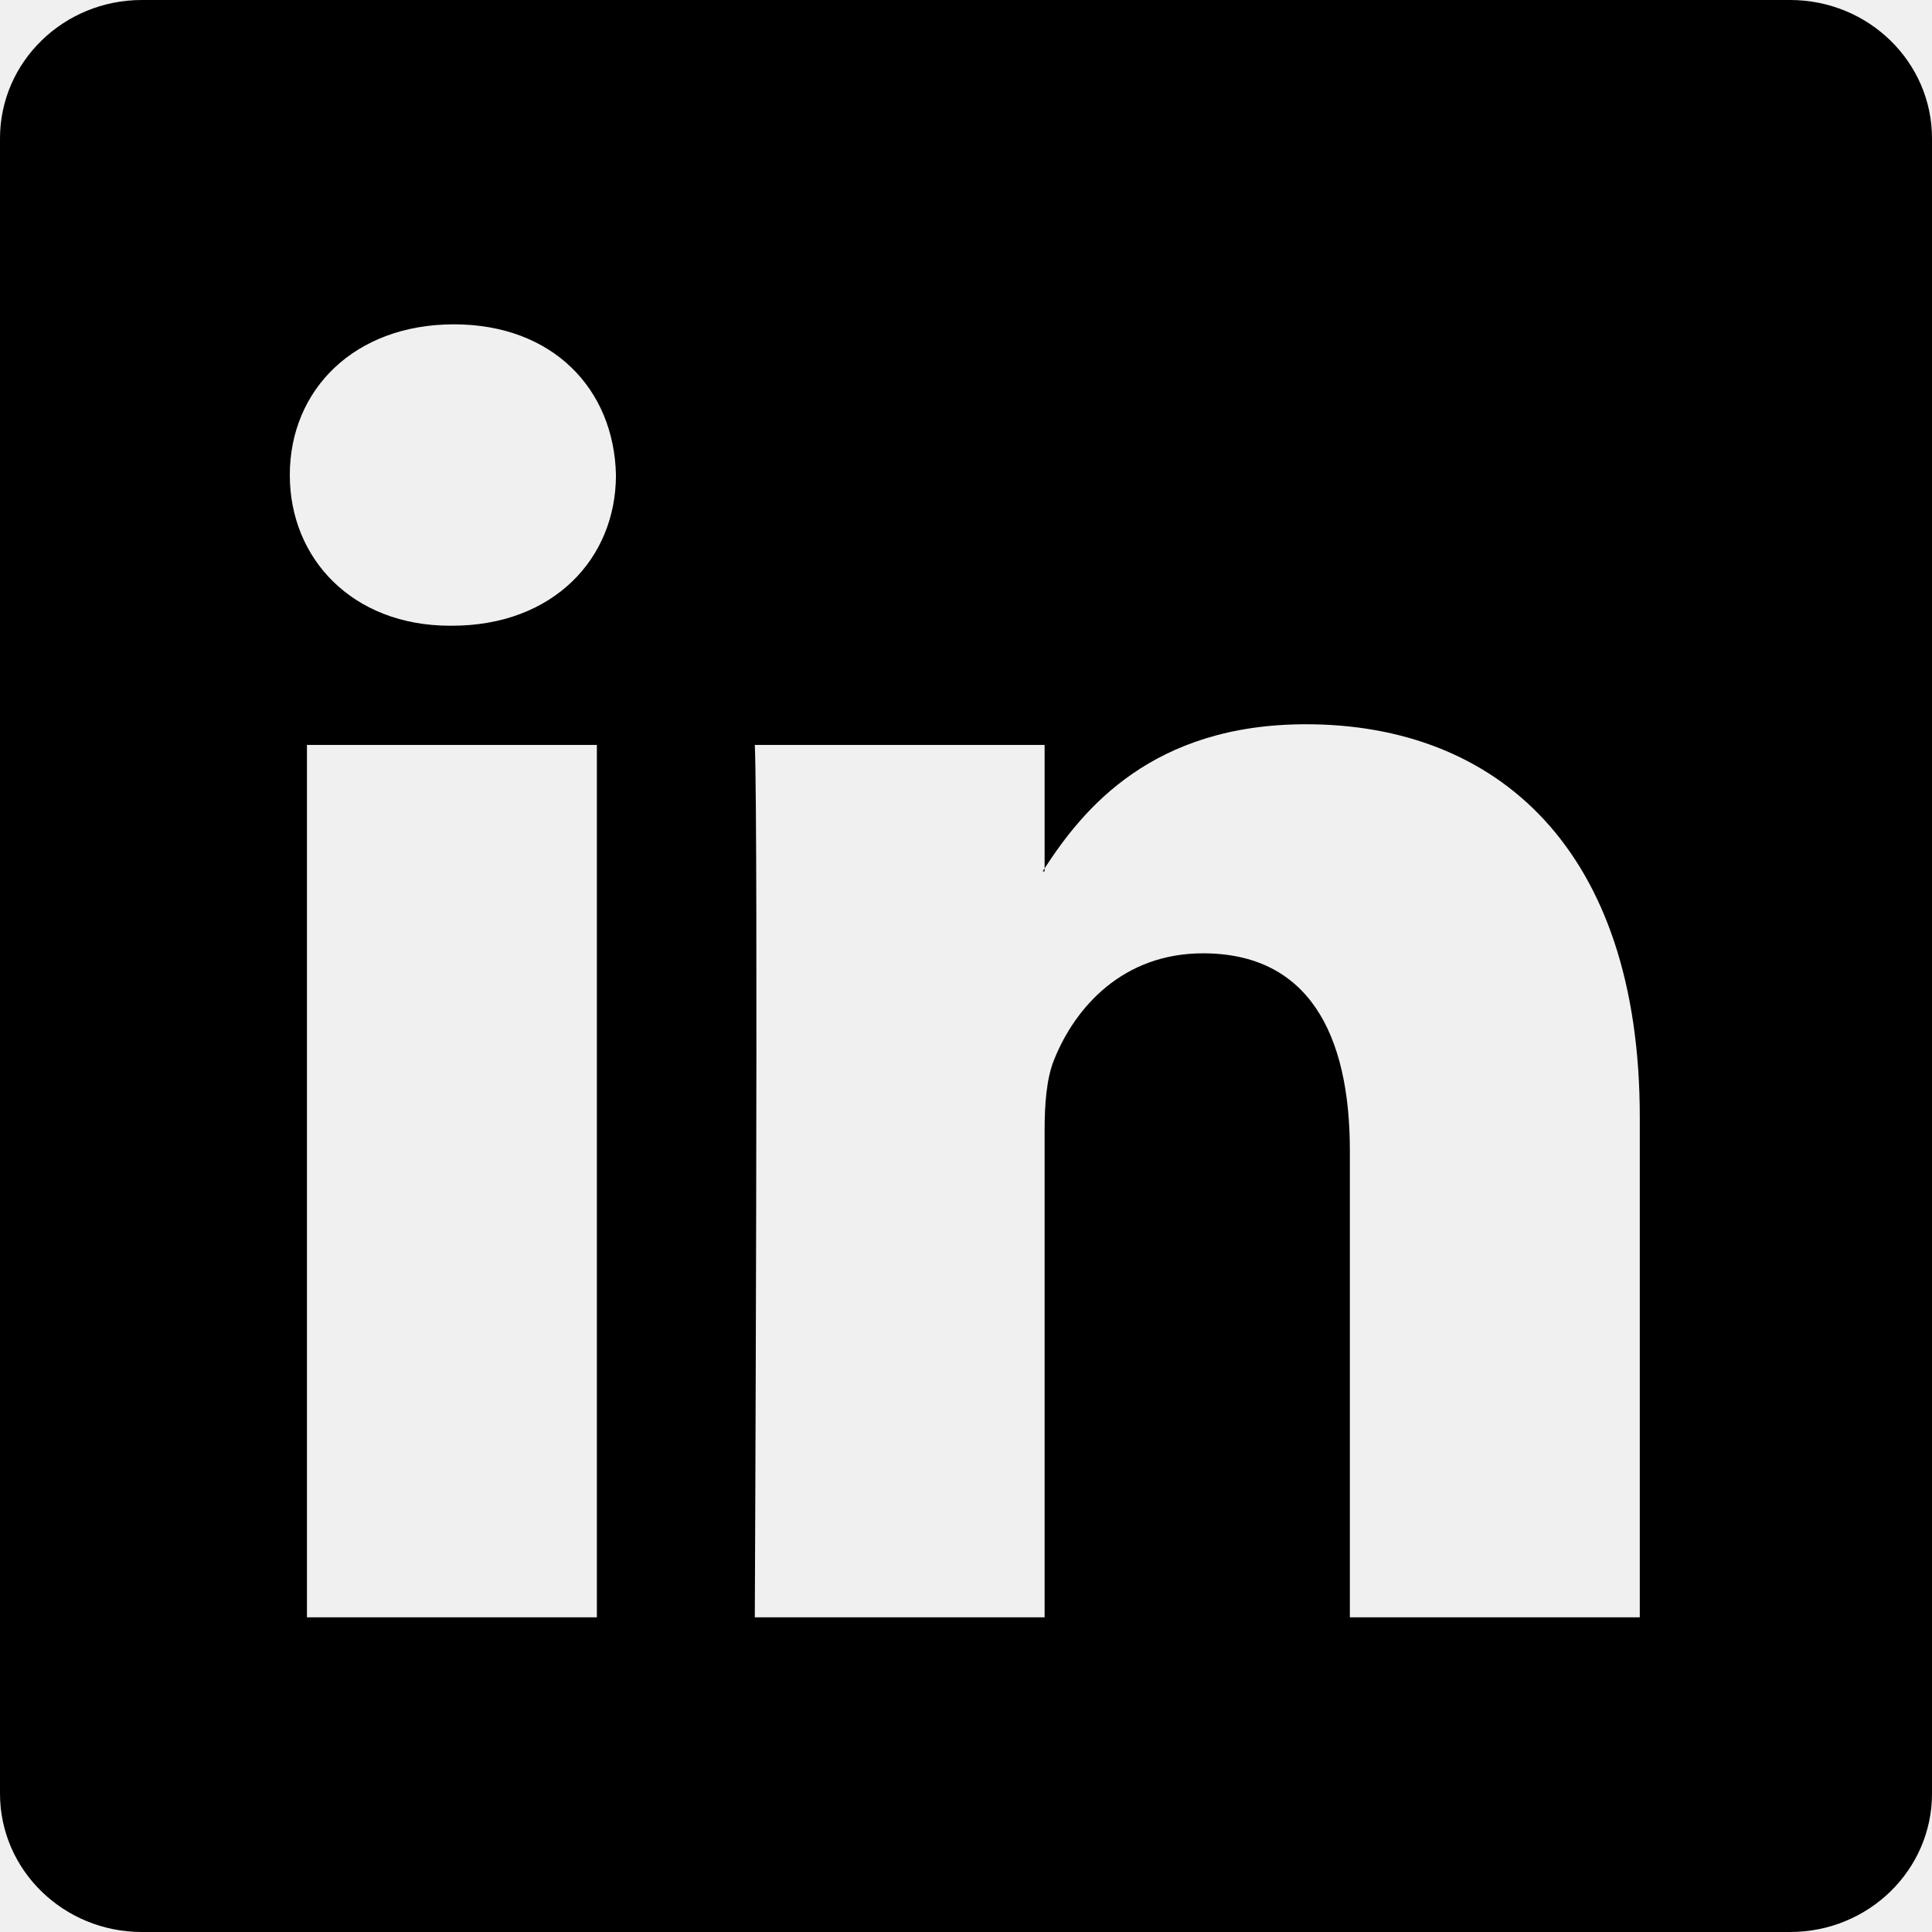
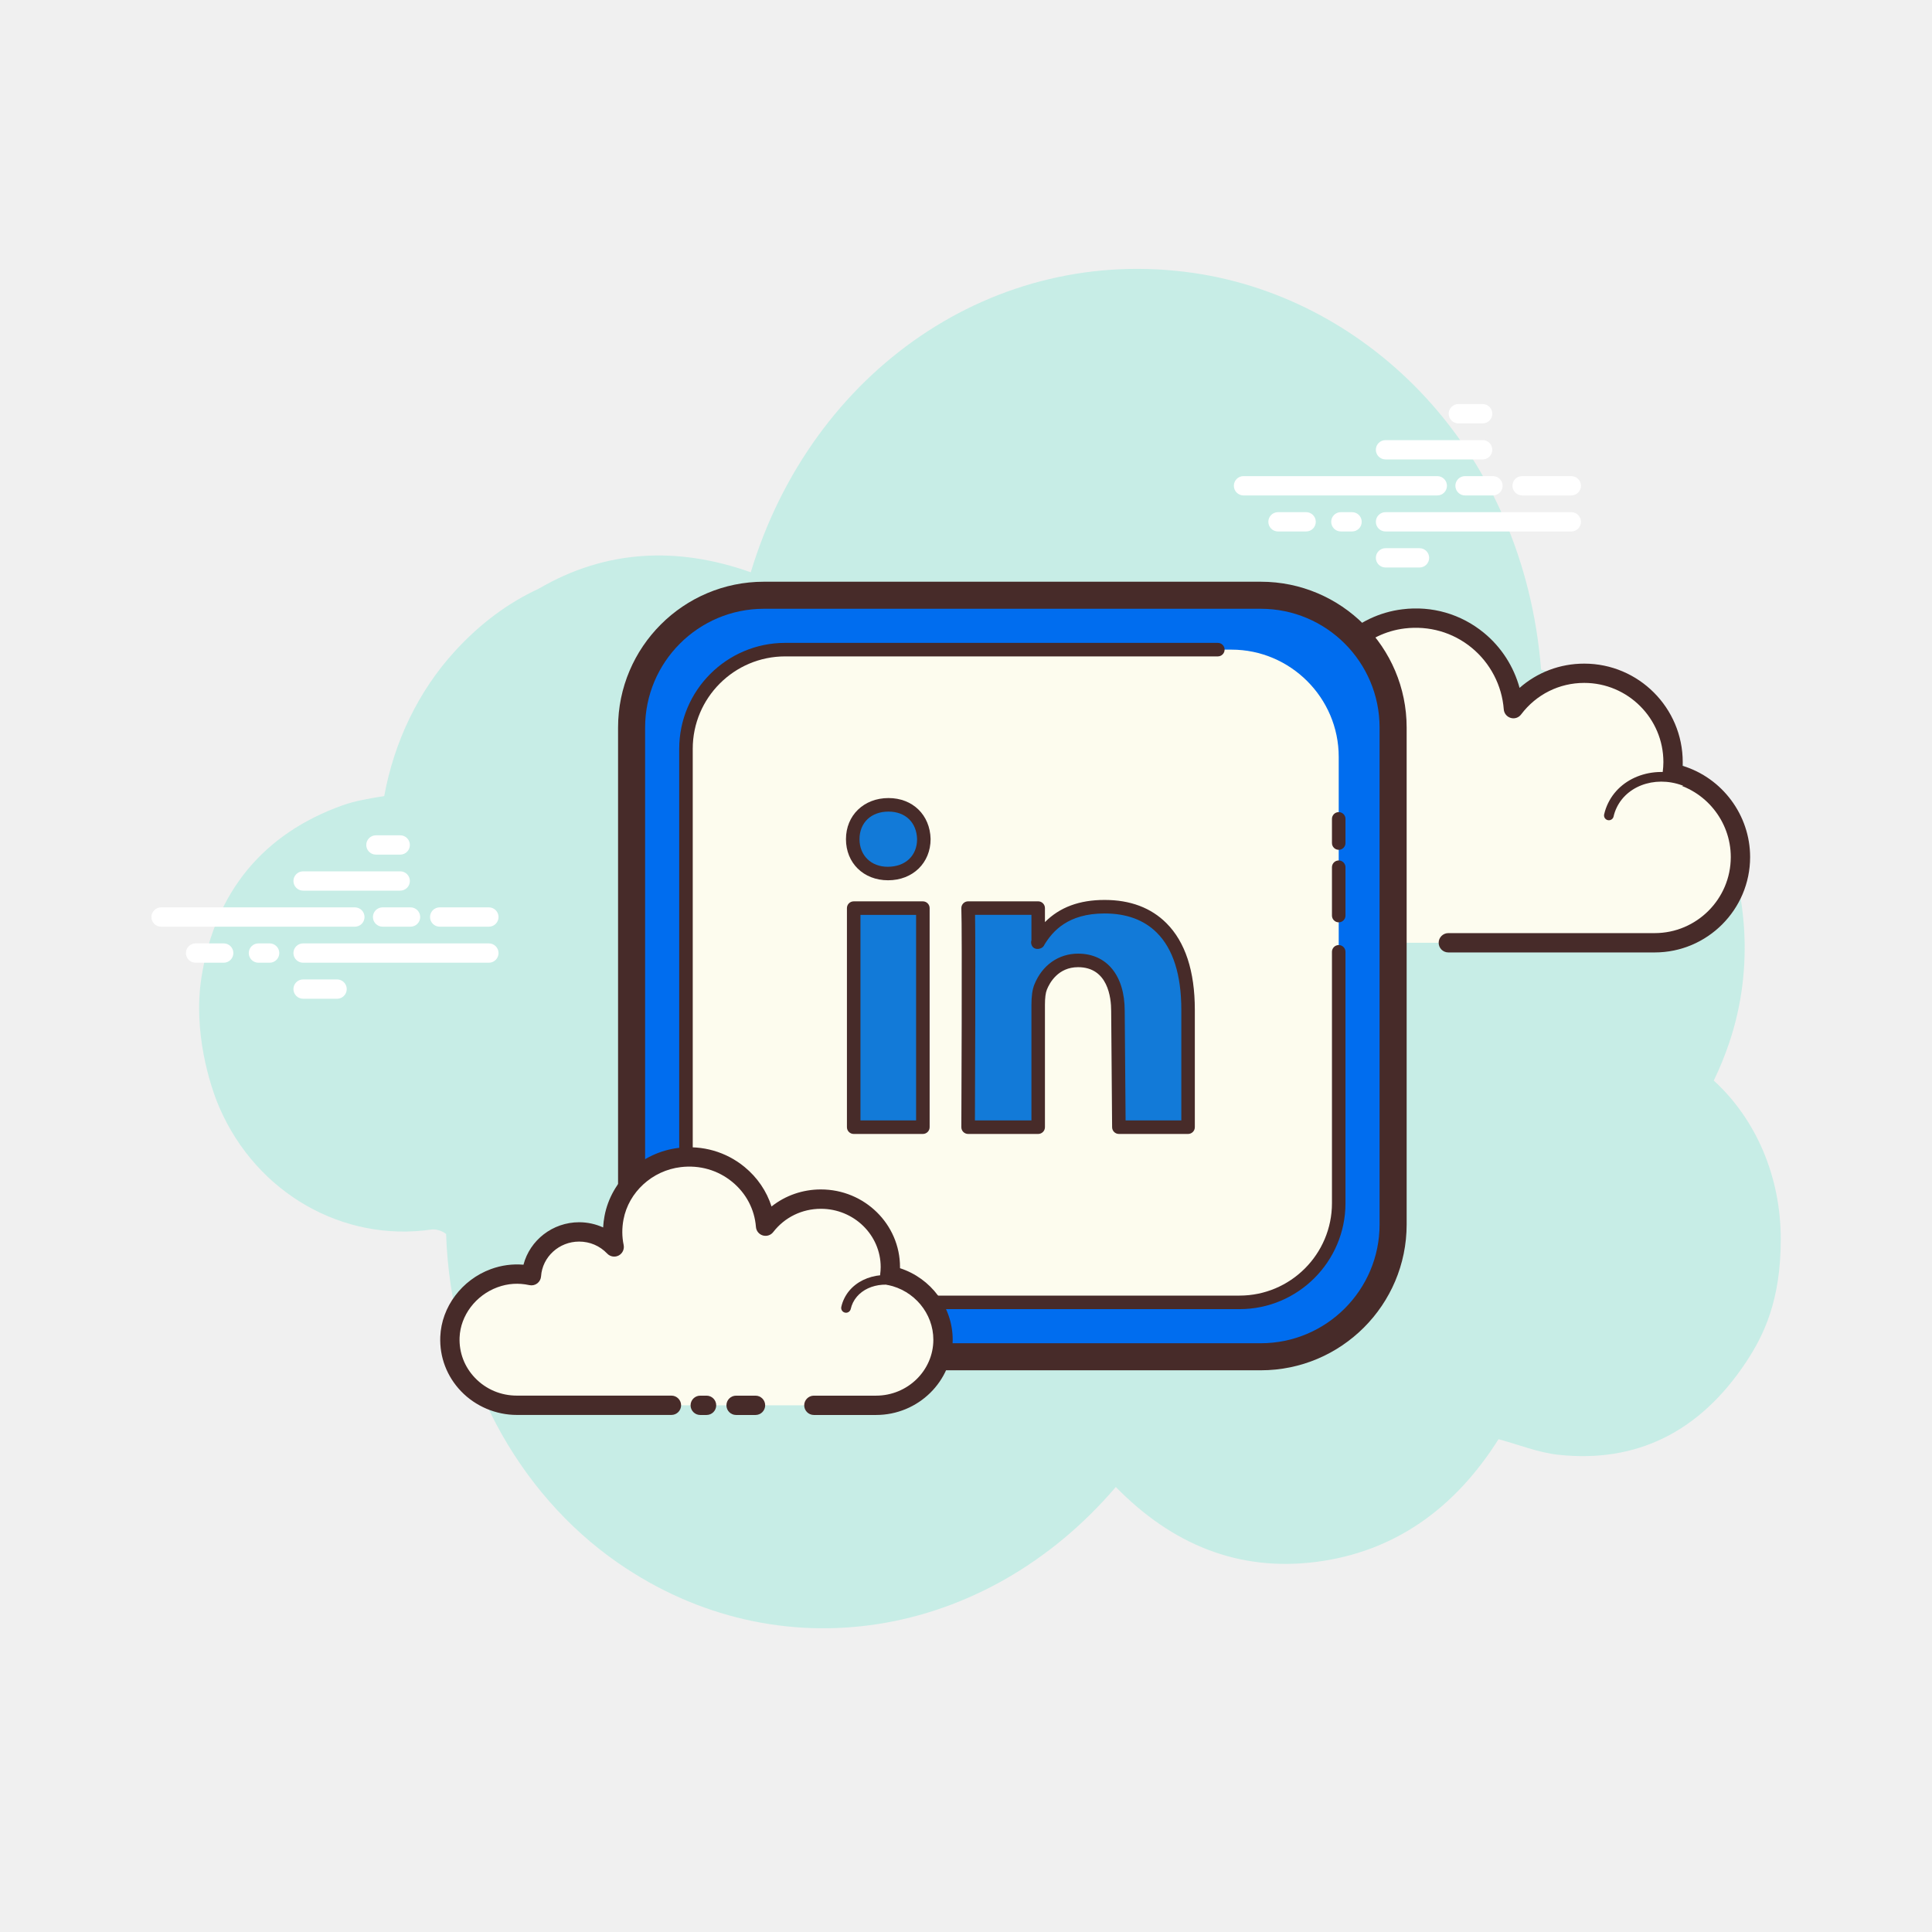
- <svg xmlns="http://www.w3.org/2000/svg" width="16" height="16" fill="currentColor" class="bi bi-linkedin" viewBox="0 0 16 16">
-   <path d="M0 1.146C0 .513.526 0 1.175 0h13.65C15.474 0 16 .513 16 1.146v13.708c0 .633-.526 1.146-1.175 1.146H1.175C.526 16 0 15.487 0 14.854zm4.943 12.248V6.169H2.542v7.225zm-1.2-8.212c.837 0 1.358-.554 1.358-1.248-.015-.709-.52-1.248-1.342-1.248S2.4 3.226 2.4 3.934c0 .694.521 1.248 1.327 1.248zm4.908 8.212V9.359c0-.216.016-.432.08-.586.173-.431.568-.878 1.232-.878.869 0 1.216.662 1.216 1.634v3.865h2.401V9.25c0-2.22-1.184-3.252-2.764-3.252-1.274 0-1.845.7-2.165 1.193v.025h-.016l.016-.025V6.169h-2.4c.03.678 0 7.225 0 7.225z" />
+ <svg xmlns="http://www.w3.org/2000/svg" viewBox="0 0 100 100" width="100px" height="100px">
+   <path fill="#c7ede6" d="M88.704,55.929c0.3-0.616,0.566-1.264,0.796-1.943c2.633-7.77-1.349-17.078-9.733-19.325C78.86,23.278,70.86,15.469,61.826,14.136C51.485,12.611,42.011,19.18,38.86,29.621c-3.799-1.346-7.501-1.182-10.99,0.857c-1.583,0.732-3.031,1.812-4.33,3.233c-1.907,2.086-3.147,4.719-3.652,7.495c-0.748,0.118-1.483,0.236-2.176,0.484c-4.04,1.449-6.589,4.431-7.288,8.923c-0.435,2.797,0.443,5.587,0.933,6.714c1.935,4.455,6.422,6.98,10.981,6.312c0.227-0.033,0.557,0.069,0.752,0.233c0.241,7.12,3.698,13.417,8.884,17.014C40.295,86.659,51,84.88,57.754,76.966c2.894,2.96,6.338,4.398,10.384,3.876c4.023-0.519,7.147-2.739,9.426-6.349c1.053,0.283,2.051,0.691,3.083,0.804c4.042,0.442,7.324-1.165,9.732-4.8c0.922-1.391,1.793-3.194,1.793-6.354C92.174,60.886,90.88,57.919,88.704,55.929z" />
+   <path fill="#fff" d="M18.369 47.965H8.338c-.276 0-.5-.224-.5-.5s.224-.5.5-.5h10.03c.276 0 .5.224.5.5S18.645 47.965 18.369 47.965zM21.249 47.965h-1.446c-.276 0-.5-.224-.5-.5s.224-.5.5-.5h1.446c.276 0 .5.224.5.5S21.526 47.965 21.249 47.965zM25.304 47.965h-2.546c-.276 0-.5-.224-.5-.5s.224-.5.5-.5h2.546c.276 0 .5.224.5.5S25.58 47.965 25.304 47.965zM25.304 49.83h-9.616c-.276 0-.5-.224-.5-.5s.224-.5.5-.5h9.616c.276 0 .5.224.5.5S25.58 49.83 25.304 49.83zM13.956 49.83h-.58c-.276 0-.5-.224-.5-.5s.224-.5.5-.5h.58c.276 0 .5.224.5.5S14.233 49.83 13.956 49.83zM11.579 49.83h-1.456c-.276 0-.5-.224-.5-.5s.224-.5.5-.5h1.456c.276 0 .5.224.5.5S11.856 49.83 11.579 49.83zM20.715 46.1h-5.027c-.276 0-.5-.224-.5-.5s.224-.5.5-.5h5.027c.276 0 .5.224.5.5S20.992 46.1 20.715 46.1zM20.715 44.235h-1.257c-.276 0-.5-.224-.5-.5s.224-.5.5-.5h1.257c.276 0 .5.224.5.5S20.992 44.235 20.715 44.235zM17.447 51.695h-1.759c-.276 0-.5-.224-.5-.5s.224-.5.5-.5h1.759c.276 0 .5.224.5.5S17.723 51.695 17.447 51.695zM74.394 25.644h-10.03c-.276 0-.5-.224-.5-.5s.224-.5.5-.5h10.03c.276 0 .5.224.5.5S74.671 25.644 74.394 25.644zM77.276 25.644H75.83c-.276 0-.5-.224-.5-.5s.224-.5.5-.5h1.446c.276 0 .5.224.5.5S77.552 25.644 77.276 25.644zM81.33 25.644h-2.546c-.276 0-.5-.224-.5-.5s.224-.5.5-.5h2.546c.276 0 .5.224.5.5S81.606 25.644 81.33 25.644zM81.33 27.509h-9.616c-.276 0-.5-.224-.5-.5s.224-.5.5-.5h9.616c.276 0 .5.224.5.5S81.606 27.509 81.33 27.509zM69.982 27.509h-.58c-.276 0-.5-.224-.5-.5s.224-.5.5-.5h.58c.276 0 .5.224.5.5S70.259 27.509 69.982 27.509zM67.605 27.509h-1.456c-.276 0-.5-.224-.5-.5s.224-.5.5-.5h1.456c.276 0 .5.224.5.5S67.882 27.509 67.605 27.509zM76.741 23.78h-5.027c-.276 0-.5-.224-.5-.5s.224-.5.5-.5h5.027c.276 0 .5.224.5.5S77.017 23.78 76.741 23.78zM76.741 21.914h-1.257c-.276 0-.5-.224-.5-.5s.224-.5.5-.5h1.257c.276 0 .5.224.5.5S77.017 21.914 76.741 21.914zM73.473 29.374h-1.759c-.276 0-.5-.224-.5-.5s.224-.5.5-.5h1.759c.276 0 .5.224.5.5S73.749 29.374 73.473 29.374z" />
+   <path fill="#fdfcef" d="M74.965,48.798c0,0,10.616,0,10.681,0c2.452,0,4.439-1.987,4.439-4.439c0-2.139-1.513-3.924-3.527-4.344c0.023-0.187,0.039-0.377,0.039-0.57c0-2.539-2.058-4.598-4.597-4.598c-1.499,0-2.827,0.721-3.666,1.831c-0.215-2.826-2.739-5.007-5.693-4.646c-2.16,0.264-3.947,1.934-4.344,4.073c-0.127,0.686-0.114,1.352,0.013,1.977c-0.579-0.624-1.403-1.016-2.322-1.016c-1.68,0-3.052,1.308-3.16,2.961c-0.763-0.169-1.593-0.158-2.467,0.17c-1.671,0.627-2.861,2.2-2.93,3.983c-0.099,2.533,1.925,4.617,4.435,4.617c0.191,0,0.861,0,1.015,0h9.218" />
+   <path fill="#472b29" d="M85.646,49.298H74.965c-0.276,0-0.5-0.224-0.5-0.5s0.224-0.5,0.5-0.5h10.681c2.172,0,3.939-1.767,3.939-3.939c0-1.855-1.316-3.477-3.129-3.855c-0.254-0.053-0.425-0.292-0.394-0.55c0.021-0.167,0.035-0.336,0.035-0.509c0-2.259-1.838-4.098-4.098-4.098c-1.292,0-2.483,0.595-3.267,1.633c-0.125,0.167-0.339,0.24-0.54,0.178c-0.199-0.059-0.342-0.234-0.357-0.442c-0.094-1.238-0.7-2.401-1.663-3.19c-0.973-0.798-2.207-1.15-3.471-0.997c-1.947,0.238-3.556,1.747-3.913,3.668c-0.112,0.601-0.108,1.201,0.011,1.786c0.045,0.22-0.062,0.442-0.261,0.545c-0.198,0.103-0.443,0.06-0.595-0.104c-0.513-0.552-1.208-0.856-1.956-0.856c-1.4,0-2.569,1.095-2.661,2.494c-0.01,0.146-0.082,0.28-0.199,0.367c-0.117,0.087-0.267,0.118-0.408,0.088c-0.754-0.166-1.468-0.117-2.183,0.15c-1.499,0.562-2.546,1.983-2.606,3.535c-0.042,1.083,0.347,2.109,1.096,2.889c0.75,0.78,1.758,1.209,2.839,1.209h10.233c0.276,0,0.5,0.224,0.5,0.5s-0.224,0.5-0.5,0.5H61.866c-1.355,0-2.62-0.539-3.56-1.516c-0.939-0.978-1.428-2.263-1.375-3.621c0.076-1.948,1.383-3.729,3.254-4.432c0.721-0.27,1.465-0.363,2.221-0.279c0.362-1.655,1.842-2.884,3.582-2.884c0.603,0,1.194,0.151,1.72,0.431c0.004-0.327,0.036-0.655,0.097-0.983c0.436-2.346,2.399-4.188,4.775-4.478c1.536-0.193,3.039,0.243,4.226,1.216c0.899,0.737,1.543,1.742,1.847,2.851c0.919-0.808,2.095-1.256,3.347-1.256c2.811,0,5.098,2.287,5.098,5.098c0,0.064-0.001,0.128-0.004,0.192c2.048,0.628,3.492,2.547,3.492,4.723C90.585,47.082,88.369,49.298,85.646,49.298z" />
+   <path fill="#fdfcef" d="M72.392,39.019c-1.642-0.108-3.055,1.026-3.157,2.533c-0.013,0.187-0.004,0.371,0.023,0.55c-0.317-0.358-0.786-0.6-1.324-0.636c-0.985-0.065-1.836,0.586-1.959,1.471c-0.179-0.049-0.366-0.082-0.56-0.095c-1.437-0.094-2.674,0.898-2.762,2.216" />
+   <path fill="#472b29" d="M62.654,45.309c-0.006,0-0.012,0-0.017,0c-0.138-0.009-0.242-0.128-0.233-0.266c0.099-1.453,1.446-2.543,3.028-2.449c0.117,0.008,0.235,0.022,0.353,0.044c0.26-0.878,1.158-1.492,2.166-1.42c0.371,0.024,0.728,0.141,1.034,0.332c0-0.005,0.001-0.009,0.001-0.014c0.11-1.641,1.646-2.868,3.423-2.765c0.138,0.009,0.242,0.128,0.233,0.266c-0.009,0.138-0.125,0.241-0.266,0.233c-1.513-0.103-2.799,0.933-2.891,2.3c-0.011,0.164-0.004,0.331,0.021,0.497c0.017,0.109-0.041,0.217-0.142,0.264c-0.099,0.047-0.219,0.023-0.293-0.061c-0.284-0.321-0.704-0.522-1.152-0.552c-0.852-0.056-1.59,0.496-1.695,1.256c-0.01,0.071-0.05,0.134-0.11,0.174c-0.061,0.04-0.134,0.052-0.204,0.033c-0.17-0.046-0.342-0.075-0.51-0.086c-1.298-0.083-2.417,0.805-2.497,1.983C62.894,45.208,62.785,45.309,62.654,45.309z" />
+   <path fill="#fdfcef" d="M87.443,40.535c-1.543-0.727-3.327-0.213-3.985,1.15c-0.082,0.169-0.142,0.344-0.182,0.521" />
+   <path fill="#472b29" d="M83.275,42.456c-0.018,0-0.037-0.002-0.056-0.006c-0.135-0.031-0.219-0.165-0.188-0.299c0.045-0.199,0.113-0.393,0.201-0.574c0.716-1.484,2.655-2.051,4.317-1.267c0.125,0.059,0.179,0.208,0.12,0.333c-0.059,0.125-0.208,0.178-0.333,0.12c-1.417-0.668-3.056-0.205-3.654,1.033c-0.072,0.148-0.127,0.305-0.164,0.468C83.493,42.377,83.39,42.456,83.275,42.456z" />
+   <path fill="#006def" d="M65.26,70.226H39.538c-3.766,0-6.847-3.081-6.847-6.847V37.657c0-3.766,3.081-6.847,6.847-6.847H65.26c3.766,0,6.847,3.081,6.847,6.847v25.722C72.108,67.145,69.026,70.226,65.26,70.226z" />
+   <path fill="#472b29" d="M65.26,70.926H39.538c-4.162,0-7.547-3.386-7.547-7.547V37.657c0-4.162,3.386-7.547,7.547-7.547H65.26c4.162,0,7.548,3.386,7.548,7.547v25.722C72.808,67.541,69.422,70.926,65.26,70.926z M39.538,31.51c-3.39,0-6.147,2.757-6.147,6.147v25.722c0,3.39,2.757,6.147,6.147,6.147H65.26c3.39,0,6.147-2.757,6.147-6.147V37.657c0-3.39-2.758-6.147-6.147-6.147H39.538z" />
+   <path fill="#fdfcee" d="M63.743,67.411H41.055c-3.052,0-5.549-2.497-5.549-5.549V39.174c0-3.052,2.497-5.549,5.549-5.549h22.688c3.052,0,5.549,2.497,5.549,5.549v22.688C69.292,64.914,66.795,67.411,63.743,67.411z" />
+   <path fill="#472b29" d="M64.158,67.761H40.64c-3.024,0-5.484-2.46-5.484-5.484V38.759c0-3.024,2.46-5.484,5.484-5.484h22.395c0.193,0,0.35,0.157,0.35,0.35s-0.157,0.35-0.35,0.35H40.64c-2.638,0-4.784,2.146-4.784,4.784v23.517c0,2.638,2.146,4.784,4.784,4.784h23.518c2.638,0,4.784-2.146,4.784-4.784v-13.01c0-0.193,0.157-0.35,0.35-0.35s0.35,0.157,0.35,0.35v13.01C69.642,65.301,67.182,67.761,64.158,67.761z" />
+   <path fill="#472b29" d="M69.292 47.74c-.193 0-.35-.157-.35-.35v-2.503c0-.193.157-.35.35-.35s.35.157.35.35v2.503C69.642 47.583 69.485 47.74 69.292 47.74zM69.292 43.986c-.193 0-.35-.157-.35-.35v-1.251c0-.193.157-.35.35-.35s.35.157.35.35v1.251C69.642 43.829 69.485 43.986 69.292 43.986z" />
+   <path fill="#127ad8" d="M61.494,52.268v6.075h-3.581l-0.05-6.023c0-1.525-0.694-2.609-2.063-2.609c-1.045,0-1.664,0.699-1.938,1.378c-0.098,0.241-0.127,0.581-0.127,0.92v6.334h-3.627c0,0,0.049-10.276,0-11.339h3.627v1.75c-0.008,0.013-0.016,0.027-0.025,0.04h0.025v-0.04c0.504-0.842,1.424-1.822,3.433-1.822C59.657,46.927,61.494,48.478,61.494,52.268z M45.988,41.657c-1.12,0-1.851,0.768-1.851,1.778c0,0.987,0.709,1.778,1.808,1.778h0.021c1.142,0,1.851-0.791,1.851-1.778C47.793,42.426,47.105,41.657,45.988,41.657z M44.187,58.343h3.581V47.004h-3.581V58.343z" />
+   <path fill="#472b29" d="M61.494,58.693h-3.581c-0.192,0-0.349-0.155-0.35-0.347l-0.049-6.023c0-0.682-0.167-2.262-1.713-2.262c-1.033,0-1.473,0.811-1.613,1.159c-0.068,0.165-0.102,0.43-0.102,0.789v6.334c0,0.193-0.157,0.35-0.35,0.35h-3.627c-0.093,0-0.183-0.037-0.248-0.103c-0.066-0.066-0.103-0.156-0.102-0.249c0-0.103,0.048-10.28,0-11.322c-0.004-0.096,0.03-0.188,0.097-0.258c0.066-0.069,0.157-0.108,0.253-0.108h3.627c0.193,0,0.35,0.157,0.35,0.35v0.725c0.766-0.77,1.783-1.147,3.083-1.147c0.004,0,0.008,0,0.011,0c1.32,0,2.395,0.404,3.192,1.2c0.977,0.975,1.472,2.485,1.472,4.486v6.075C61.845,58.536,61.688,58.693,61.494,58.693z M58.261,57.993h2.884v-5.725c0-1.809-0.426-3.152-1.267-3.991c-0.662-0.661-1.57-0.996-2.698-0.996c-0.003,0-0.007,0-0.01,0c-1.889,0-2.681,0.912-3.111,1.616c-0.1,0.255-0.507,0.304-0.639,0.068c-0.052-0.093-0.068-0.203-0.033-0.299v-1.313h-2.918c0.03,1.875,0,8.947-0.007,10.639h2.925v-5.984c0-0.457,0.05-0.801,0.153-1.052c0.403-0.999,1.25-1.596,2.262-1.596c1.488,0,2.413,1.134,2.413,2.959L58.261,57.993z M47.768,58.693h-3.581c-0.193,0-0.35-0.157-0.35-0.35V47.004c0-0.193,0.157-0.35,0.35-0.35h3.581c0.193,0,0.35,0.157,0.35,0.35v11.339C48.118,58.536,47.961,58.693,47.768,58.693z M44.537,57.993h2.88V47.354h-2.88V57.993z M45.967,45.563c-1.272,0-2.18-0.895-2.18-2.128s0.926-2.128,2.201-2.128c1.252,0,2.149,0.872,2.18,2.119C48.168,44.668,47.242,45.563,45.967,45.563z M45.988,42.008c-0.897,0-1.5,0.574-1.5,1.428c0,0.841,0.6,1.428,1.458,1.428c0.919,0,1.522-0.574,1.522-1.428C47.446,42.572,46.866,42.008,45.988,42.008z" />
+   <path fill="#fdfcef" d="M42.126,72.739c1.71,0,3.194,0,3.215,0c1.916,0,3.469-1.52,3.469-3.396c0-1.636-1.182-3.001-2.756-3.323c0.018-0.143,0.031-0.288,0.031-0.436c0-1.942-1.609-3.517-3.593-3.517c-1.172,0-2.209,0.551-2.865,1.401c-0.168-2.162-2.141-3.83-4.45-3.554c-1.688,0.202-3.084,1.479-3.395,3.116c-0.1,0.525-0.089,1.034,0.01,1.512c-0.453-0.477-1.097-0.777-1.814-0.777c-1.313,0-2.385,1.001-2.47,2.265c-0.596-0.129-1.245-0.121-1.928,0.13c-1.306,0.48-2.236,1.683-2.29,3.047c-0.077,1.937,1.504,3.532,3.467,3.532c0.149,0,0.673,0,0.794,0h7.204 M36.245,72.739h0.327" />
+   <path fill="#472b29" d="M45.341,73.239h-3.215c-0.276,0-0.5-0.224-0.5-0.5s0.224-0.5,0.5-0.5h3.215c1.637,0,2.969-1.299,2.969-2.896c0-1.362-0.991-2.554-2.356-2.833c-0.256-0.052-0.429-0.293-0.396-0.552c0.016-0.123,0.026-0.247,0.026-0.374c0-1.664-1.387-3.017-3.093-3.017c-0.978,0-1.877,0.439-2.47,1.206c-0.126,0.163-0.34,0.232-0.539,0.173c-0.198-0.059-0.339-0.234-0.355-0.44c-0.071-0.913-0.507-1.741-1.227-2.332c-0.743-0.609-1.687-0.882-2.665-0.764c-1.475,0.176-2.694,1.292-2.963,2.712c-0.084,0.443-0.082,0.886,0.008,1.318c0.045,0.219-0.06,0.441-0.258,0.545c-0.197,0.103-0.44,0.063-0.594-0.1c-0.38-0.4-0.896-0.621-1.452-0.621c-1.038,0-1.903,0.79-1.971,1.799c-0.01,0.145-0.082,0.278-0.198,0.366s-0.263,0.12-0.407,0.089c-0.569-0.123-1.109-0.087-1.649,0.11c-1.128,0.415-1.917,1.459-1.963,2.598c-0.031,0.782,0.253,1.526,0.8,2.095c0.568,0.591,1.337,0.916,2.167,0.916h7.998c0.276,0,0.5,0.224,0.5,0.5s-0.224,0.5-0.5,0.5h-7.998c-1.088,0-2.141-0.446-2.888-1.223c-0.737-0.767-1.12-1.771-1.078-2.828c0.062-1.539,1.114-2.944,2.618-3.497c0.549-0.201,1.117-0.276,1.688-0.228c0.332-1.268,1.507-2.198,2.882-2.198c0.431,0,0.854,0.094,1.241,0.269c0.011-0.199,0.035-0.398,0.073-0.597c0.35-1.844,1.924-3.291,3.827-3.519c1.245-0.149,2.462,0.2,3.417,0.983c0.668,0.548,1.147,1.255,1.399,2.048c0.717-0.568,1.61-0.882,2.557-0.882c2.257,0,4.093,1.802,4.093,4.017c0,0.02,0,0.04,0,0.06c1.604,0.52,2.727,2.012,2.727,3.7C49.31,71.491,47.53,73.239,45.341,73.239z M36.571,73.239h-0.327c-0.276,0-0.5-0.224-0.5-0.5s0.224-0.5,0.5-0.5h0.327c0.276,0,0.5,0.224,0.5,0.5S36.848,73.239,36.571,73.239z" />
+   <path fill="#472b29" d="M43.79 67.947c-.018 0-.036-.002-.055-.006-.135-.03-.219-.164-.189-.299.034-.152.086-.3.156-.44.554-1.123 2.084-1.538 3.41-.925.125.058.18.207.122.332-.058.126-.207.179-.332.122-1.081-.499-2.316-.189-2.752.692-.051.104-.09.214-.116.328C44.008 67.867 43.905 67.947 43.79 67.947zM39.106 73.239H38.1c-.276 0-.5-.224-.5-.5s.224-.5.5-.5h1.005c.276 0 .5.224.5.5S39.382 73.239 39.106 73.239z" />
</svg>
